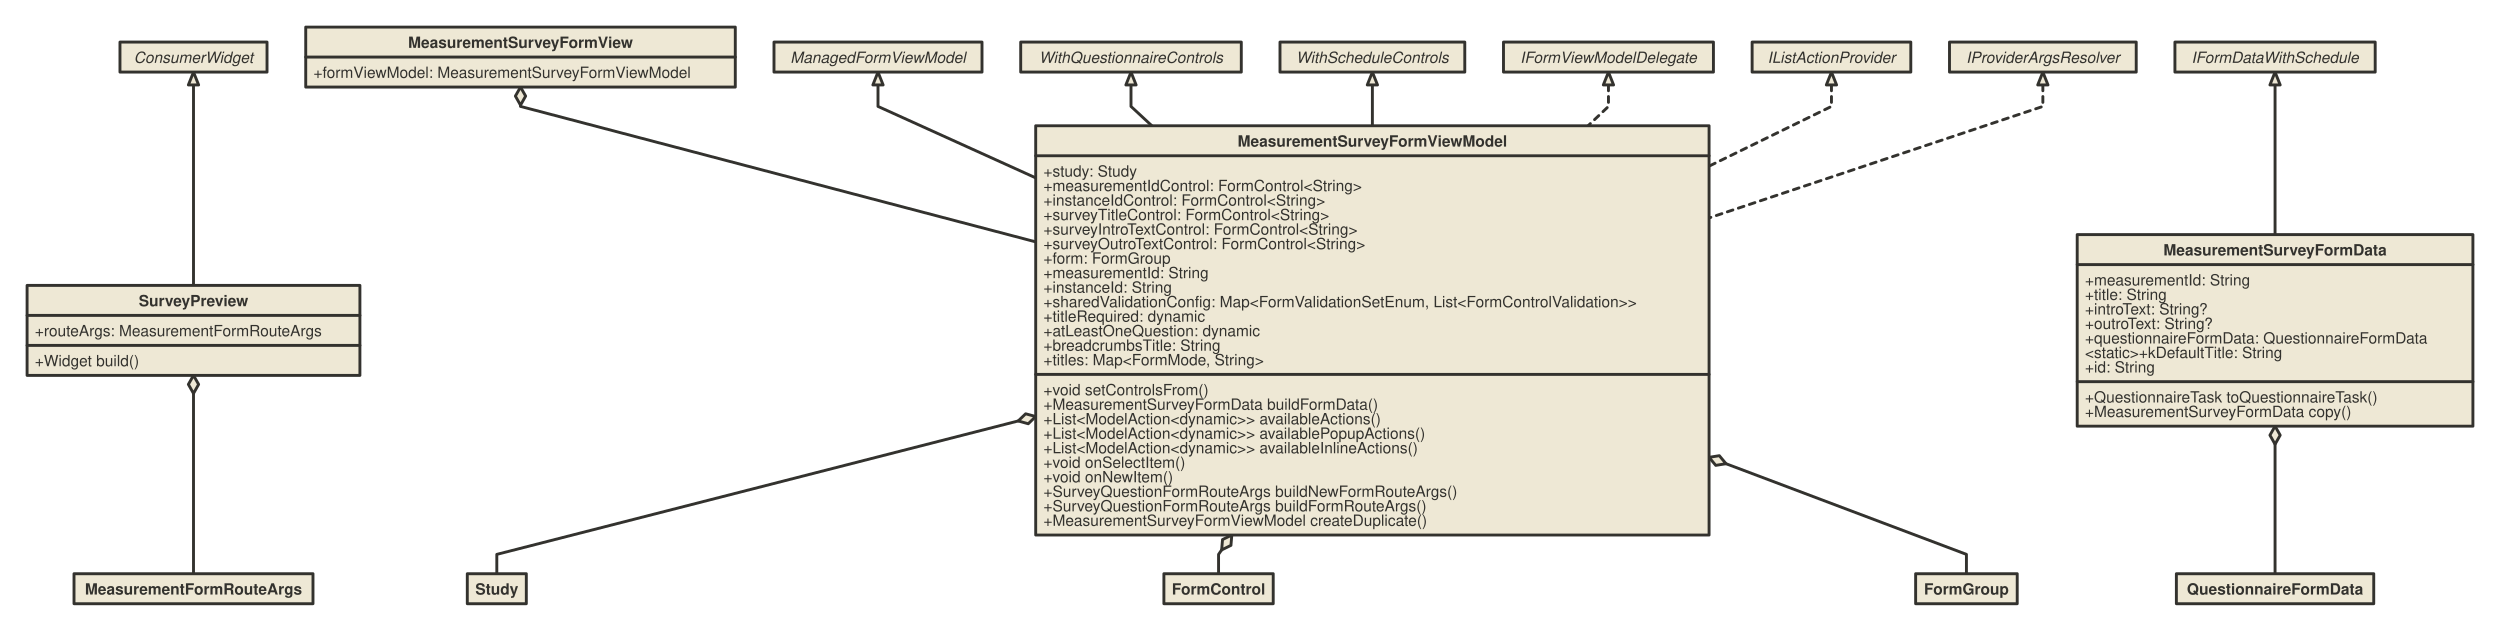
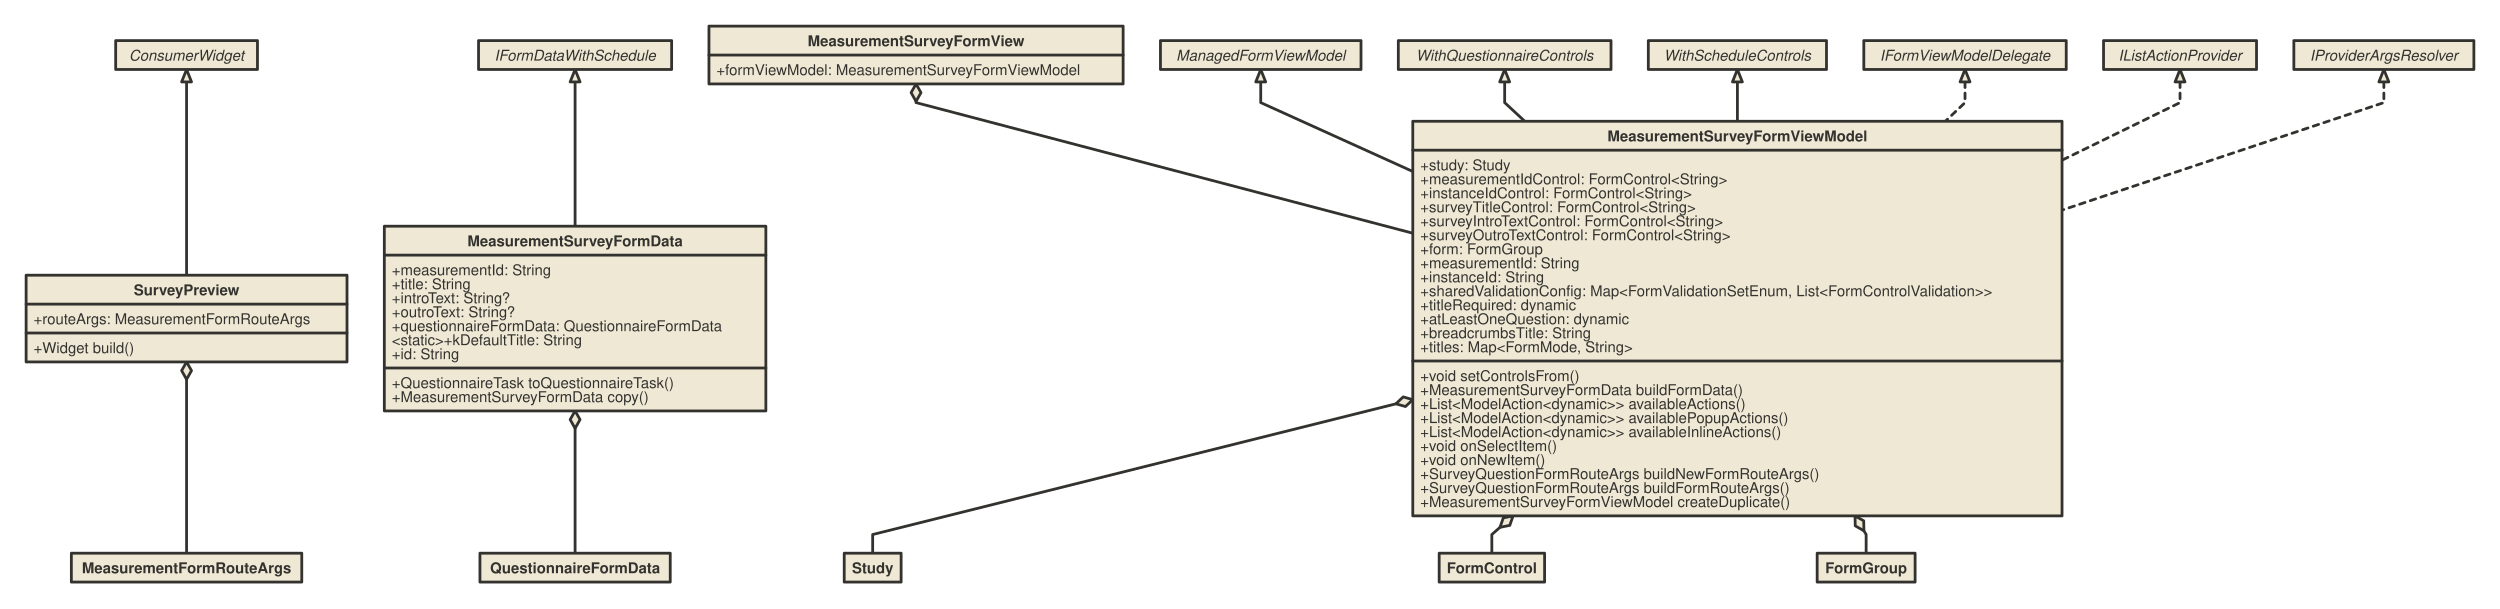
- <svg xmlns="http://www.w3.org/2000/svg" version="1.1" baseProfile="full" width="2584.0" height="652.0" viewbox="0 0 2584 652">
+ <svg xmlns="http://www.w3.org/2000/svg" version="1.1" baseProfile="full" width="2680.0" height="652.0" viewbox="0 0 2680 652">
  <g stroke-width="1.0" text-align="left" font="12pt Helvetica, Arial, sans-serif" font-size="12pt" font-family="Helvetica" font-weight="bold" font-style="normal">
    <g font-family="Helvetica" font-size="12pt" font-weight="bold" font-style="normal" stroke-width="3.0" stroke-linejoin="round" stroke-linecap="round" stroke="#33322E">
      <g stroke="transparent" fill="transparent">
-         <rect x="0.0" y="0.0" height="652.0" width="2584.0" stroke="none" />
+         <rect x="0.0" y="0.0" height="652.0" width="2680.0" stroke="none" />
      </g>
      <g transform="translate(8, 8)" fill="#33322E">
        <g transform="translate(20, 20)" fill="#eee8d5" font-family="Helvetica" font-size="12pt" font-weight="normal" font-style="normal">
          <path d="M172.0 378.7 L172 545 L172 565 L172.0 565.0 " fill="none" />
          <g fill="#eee8d5">
            <path d="M177.3 369.3 L172.0 378.7 L166.7 369.3 L172.0 360.0 Z" />
          </g>
          <path d="M172.0 59.8 L172 82 L172 267 L172.0 267.0 " fill="none" />
          <path d="M177.3 59.8 L172.0 59.8 L166.7 59.8 L172.0 46.5 Z" />
-           <path d="M510.0 80.7 L510 82 L1042.5 222.004 L1042.5 222.0 " fill="none" />
-           <g fill="#eee8d5">
-             <path d="M515.3 71.3 L510.0 80.7 L504.7 71.3 L510.0 62.0 Z" />
-           </g>
-           <path d="M1024.4 407.1 L485.5 545 L485.5 565 L485.5 565.0 " fill="none" />
-           <g fill="#eee8d5">
-             <path d="M1034.8 410.0 L1024.4 407.1 L1032.1 399.7 L1042.5 402.5 Z" />
-           </g>
-           <path d="M1234.7 540.4 L1231.5 545 L1231.5 565 L1231.5 565.0 " fill="none" />
-           <g fill="#eee8d5">
-             <path d="M1244.3 535.7 L1234.7 540.4 L1235.6 529.7 L1245.2 525.0 Z" />
-           </g>
-           <path d="M1756.0 451.3 L2004.5 545 L2004.5 565 L2004.5 565.0 " fill="none" />
-           <g fill="#eee8d5">
-             <path d="M1749.1 443.0 L1756.0 451.3 L1745.4 453.0 L1738.5 444.7 Z" />
-           </g>
-           <path d="M879.5 59.8 L879.5 82 L1042.5 155.844 L1042.5 155.8 " fill="none" />
-           <path d="M884.8 59.8 L879.5 59.8 L874.2 59.8 L879.5 46.5 Z" />
-           <path d="M1141.0 59.8 L1141 82 L1162.555 102 L1162.6 102.0 " fill="none" />
-           <path d="M1146.3 59.8 L1141.0 59.8 L1135.7 59.8 L1141.0 46.5 Z" />
-           <path d="M1390.5 59.8 L1390.5 82 L1390.5 102 L1390.5 102.0 " fill="none" />
-           <path d="M1395.8 59.8 L1390.5 59.8 L1385.2 59.8 L1390.5 46.5 Z" />
+           <path d="M588.5 431.2 L588.5 545 L588.5 565 L588.5 565.0 " fill="none" />
+           <g fill="#eee8d5">
+             <path d="M593.8 421.8 L588.5 431.2 L583.2 421.8 L588.5 412.5 Z" />
+           </g>
+           <path d="M588.5 59.8 L588.5 82 L588.5 214.5 L588.5 214.5 " fill="none" />
+           <path d="M593.8 59.8 L588.5 59.8 L583.2 59.8 L588.5 46.5 Z" />
+           <path d="M954.0 80.7 L954 82 L1486.5 222.004 L1486.5 222.0 " fill="none" />
+           <g fill="#eee8d5">
+             <path d="M959.3 71.3 L954.0 80.7 L948.7 71.3 L954.0 62.0 Z" />
+           </g>
+           <path d="M1468.4 404.9 L907.5 545 L907.5 565 L907.5 565.0 " fill="none" />
+           <g fill="#eee8d5">
+             <path d="M1478.7 407.8 L1468.4 404.9 L1476.2 397.5 L1486.5 400.4 Z" />
+           </g>
+           <path d="M1580.0 537.3 L1571.25 545 L1571.25 565 L1571.3 565.0 " fill="none" />
+           <g fill="#eee8d5">
+             <path d="M1590.5 535.2 L1580.0 537.3 L1583.5 527.2 L1594.0 525.0 Z" />
+           </g>
+           <path d="M1970.1 541.0 L1972.5 545 L1972.5 565 L1972.5 565.0 " fill="none" />
+           <g fill="#eee8d5">
+             <path d="M1969.9 530.3 L1970.1 541.0 L1960.8 535.7 L1960.6 525.0 Z" />
+           </g>
+           <path d="M1323.5 59.8 L1323.5 82 L1486.5 155.844 L1486.5 155.8 " fill="none" />
+           <path d="M1328.8 59.8 L1323.5 59.8 L1318.2 59.8 L1323.5 46.5 Z" />
+           <path d="M1585.0 59.8 L1585 82 L1606.555 102 L1606.6 102.0 " fill="none" />
+           <path d="M1590.3 59.8 L1585.0 59.8 L1579.7 59.8 L1585.0 46.5 Z" />
+           <path d="M1834.5 59.8 L1834.5 82 L1834.5 102 L1834.5 102.0 " fill="none" />
+           <path d="M1839.8 59.8 L1834.5 59.8 L1829.2 59.8 L1834.5 46.5 Z" />
          <g stroke-dasharray="6 6">
-             <path d="M1634.5 59.8 L1634.5 82 L1613.42 102 L1613.4 102.0 " fill="none" />
-           </g>
-           <path d="M1639.8 59.8 L1634.5 59.8 L1629.2 59.8 L1634.5 46.5 Z" />
+             <path d="M2078.5 59.8 L2078.5 82 L2057.42 102 L2057.4 102.0 " fill="none" />
+           </g>
+           <path d="M2083.8 59.8 L2078.5 59.8 L2073.2 59.8 L2078.5 46.5 Z" />
          <g stroke-dasharray="6 6">
-             <path d="M1865.0 59.8 L1865 82 L1738.5 143.717 L1738.5 143.7 " fill="none" />
-           </g>
-           <path d="M1870.3 59.8 L1865.0 59.8 L1859.7 59.8 L1865.0 46.5 Z" />
+             <path d="M2309.0 59.8 L2309 82 L2182.5 143.717 L2182.5 143.7 " fill="none" />
+           </g>
+           <path d="M2314.3 59.8 L2309.0 59.8 L2303.7 59.8 L2309.0 46.5 Z" />
          <g stroke-dasharray="6 6">
-             <path d="M2083.5 59.8 L2083.5 82 L1738.5 197.249 L1738.5 197.2 " fill="none" />
-           </g>
-           <path d="M2088.8 59.8 L2083.5 59.8 L2078.2 59.8 L2083.5 46.5 Z" />
-           <path d="M2323.5 431.2 L2323.5 545 L2323.5 565 L2323.5 565.0 " fill="none" />
-           <g fill="#eee8d5">
-             <path d="M2328.8 421.8 L2323.5 431.2 L2318.2 421.8 L2323.5 412.5 Z" />
-           </g>
-           <path d="M2323.5 59.8 L2323.5 82 L2323.5 214.5 L2323.5 214.5 " fill="none" />
-           <path d="M2328.8 59.8 L2323.5 59.8 L2318.2 59.8 L2323.5 46.5 Z" />
+             <path d="M2527.5 59.8 L2527.5 82 L2182.5 197.249 L2182.5 197.2 " fill="none" />
+           </g>
+           <path d="M2532.8 59.8 L2527.5 59.8 L2522.2 59.8 L2527.5 46.5 Z" />
          <g data-name="SurveyPreview">
            <g fill="#eee8d5" stroke="#33322E" data-name="SurveyPreview">
              <rect x="0.0" y="267.0" height="93.0" width="344.0" data-name="SurveyPreview" />
              <path d="M0.0 298.0 L344.0 298.0" fill="none" data-name="SurveyPreview" />
              <path d="M0.0 329.0 L344.0 329.0" fill="none" data-name="SurveyPreview" />
            </g>
            <g transform="translate(0, 267)" font-family="Helvetica" font-size="12pt" font-weight="bold" font-style="normal" data-name="SurveyPreview">
              <g transform="translate(8, 8)" fill="#33322E" text-align="center" data-name="SurveyPreview">
                <text x="164.0" y="13.5" stroke="none" text-anchor="middle" data-name="SurveyPreview">SurveyPreview</text>
              </g>
            </g>
            <g transform="translate(0, 298)" font-family="Helvetica" font-size="12pt" font-weight="normal" font-style="normal" data-name="SurveyPreview">
              <g transform="translate(8, 8)" fill="#33322E" text-align="left" data-name="SurveyPreview">
                <text x="0.0" y="13.5" stroke="none" data-name="SurveyPreview">+routeArgs: MeasurementFormRouteArgs</text>
              </g>
            </g>
            <g transform="translate(0, 329)" font-family="Helvetica" font-size="12pt" font-weight="normal" font-style="normal" data-name="SurveyPreview">
              <g transform="translate(8, 8)" fill="#33322E" text-align="left" data-name="SurveyPreview">
                <text x="0.0" y="13.5" stroke="none" data-name="SurveyPreview">+Widget build()</text>
              </g>
            </g>
          </g>
          <g data-name="MeasurementFormRouteArgs">
            <g fill="#eee8d5" stroke="#33322E" data-name="MeasurementFormRouteArgs">
              <rect x="48.5" y="565.0" height="31.0" width="247.0" data-name="MeasurementFormRouteArgs" />
            </g>
            <g transform="translate(48.5, 565)" font-family="Helvetica" font-size="12pt" font-weight="bold" font-style="normal" data-name="MeasurementFormRouteArgs">
              <g transform="translate(8, 8)" fill="#33322E" text-align="center" data-name="MeasurementFormRouteArgs">
                <text x="115.5" y="13.5" stroke="none" text-anchor="middle" data-name="MeasurementFormRouteArgs">MeasurementFormRouteArgs</text>
              </g>
            </g>
          </g>
          <g data-name="ConsumerWidget">
            <g fill="#eee8d5" stroke="#33322E" data-name="ConsumerWidget">
              <rect x="96.0" y="15.5" height="31.0" width="152.0" data-name="ConsumerWidget" />
            </g>
            <g transform="translate(96, 15.5)" font-family="Helvetica" font-size="12pt" font-weight="normal" font-style="italic" data-name="ConsumerWidget">
              <g transform="translate(8, 8)" fill="#33322E" text-align="center" data-name="ConsumerWidget">
                <text x="68.0" y="13.5" stroke="none" text-anchor="middle" data-name="ConsumerWidget">ConsumerWidget</text>
              </g>
            </g>
          </g>
+           <g data-name="MeasurementSurveyFormData">
+             <g fill="#eee8d5" stroke="#33322E" data-name="MeasurementSurveyFormData">
+               <rect x="384.0" y="214.5" height="198.0" width="409.0" data-name="MeasurementSurveyFormData" />
+               <path d="M384.0 245.5 L793.0 245.5" fill="none" data-name="MeasurementSurveyFormData" />
+               <path d="M384.0 366.5 L793.0 366.5" fill="none" data-name="MeasurementSurveyFormData" />
+             </g>
+             <g transform="translate(384, 214.5)" font-family="Helvetica" font-size="12pt" font-weight="bold" font-style="normal" data-name="MeasurementSurveyFormData">
+               <g transform="translate(8, 8)" fill="#33322E" text-align="center" data-name="MeasurementSurveyFormData">
+                 <text x="196.5" y="13.5" stroke="none" text-anchor="middle" data-name="MeasurementSurveyFormData">MeasurementSurveyFormData</text>
+               </g>
+             </g>
+             <g transform="translate(384, 245.5)" font-family="Helvetica" font-size="12pt" font-weight="normal" font-style="normal" data-name="MeasurementSurveyFormData">
+               <g transform="translate(8, 8)" fill="#33322E" text-align="left" data-name="MeasurementSurveyFormData">
+                 <text x="0.0" y="13.5" stroke="none" data-name="MeasurementSurveyFormData">+measurementId: String</text>
+                 <text x="0.0" y="28.5" stroke="none" data-name="MeasurementSurveyFormData">+title: String</text>
+                 <text x="0.0" y="43.5" stroke="none" data-name="MeasurementSurveyFormData">+introText: String?</text>
+                 <text x="0.0" y="58.5" stroke="none" data-name="MeasurementSurveyFormData">+outroText: String?</text>
+                 <text x="0.0" y="73.5" stroke="none" data-name="MeasurementSurveyFormData">+questionnaireFormData: QuestionnaireFormData</text>
+                 <text x="0.0" y="88.5" stroke="none" data-name="MeasurementSurveyFormData">&lt;static&gt;+kDefaultTitle: String</text>
+                 <text x="0.0" y="103.5" stroke="none" data-name="MeasurementSurveyFormData">+id: String</text>
+               </g>
+             </g>
+             <g transform="translate(384, 366.5)" font-family="Helvetica" font-size="12pt" font-weight="normal" font-style="normal" data-name="MeasurementSurveyFormData">
+               <g transform="translate(8, 8)" fill="#33322E" text-align="left" data-name="MeasurementSurveyFormData">
+                 <text x="0.0" y="13.5" stroke="none" data-name="MeasurementSurveyFormData">+QuestionnaireTask toQuestionnaireTask()</text>
+                 <text x="0.0" y="28.5" stroke="none" data-name="MeasurementSurveyFormData">+MeasurementSurveyFormData copy()</text>
+               </g>
+             </g>
+           </g>
+           <g data-name="QuestionnaireFormData">
+             <g fill="#eee8d5" stroke="#33322E" data-name="QuestionnaireFormData">
+               <rect x="486.5" y="565.0" height="31.0" width="204.0" data-name="QuestionnaireFormData" />
+             </g>
+             <g transform="translate(486.5, 565)" font-family="Helvetica" font-size="12pt" font-weight="bold" font-style="normal" data-name="QuestionnaireFormData">
+               <g transform="translate(8, 8)" fill="#33322E" text-align="center" data-name="QuestionnaireFormData">
+                 <text x="94.0" y="13.5" stroke="none" text-anchor="middle" data-name="QuestionnaireFormData">QuestionnaireFormData</text>
+               </g>
+             </g>
+           </g>
+           <g data-name="IFormDataWithSchedule">
+             <g fill="#eee8d5" stroke="#33322E" data-name="IFormDataWithSchedule">
+               <rect x="485.0" y="15.5" height="31.0" width="207.0" data-name="IFormDataWithSchedule" />
+             </g>
+             <g transform="translate(485, 15.5)" font-family="Helvetica" font-size="12pt" font-weight="normal" font-style="italic" data-name="IFormDataWithSchedule">
+               <g transform="translate(8, 8)" fill="#33322E" text-align="center" data-name="IFormDataWithSchedule">
+                 <text x="95.5" y="13.5" stroke="none" text-anchor="middle" data-name="IFormDataWithSchedule">IFormDataWithSchedule</text>
+               </g>
+             </g>
+           </g>
          <g data-name="MeasurementSurveyFormView">
            <g fill="#eee8d5" stroke="#33322E" data-name="MeasurementSurveyFormView">
-               <rect x="288.0" y="0.0" height="62.0" width="444.0" data-name="MeasurementSurveyFormView" />
-               <path d="M288.0 31.0 L732.0 31.0" fill="none" data-name="MeasurementSurveyFormView" />
-             </g>
-             <g transform="translate(288, 0)" font-family="Helvetica" font-size="12pt" font-weight="bold" font-style="normal" data-name="MeasurementSurveyFormView">
+               <rect x="732.0" y="0.0" height="62.0" width="444.0" data-name="MeasurementSurveyFormView" />
+               <path d="M732.0 31.0 L1176.0 31.0" fill="none" data-name="MeasurementSurveyFormView" />
+             </g>
+             <g transform="translate(732, 0)" font-family="Helvetica" font-size="12pt" font-weight="bold" font-style="normal" data-name="MeasurementSurveyFormView">
              <g transform="translate(8, 8)" fill="#33322E" text-align="center" data-name="MeasurementSurveyFormView">
                <text x="214.0" y="13.5" stroke="none" text-anchor="middle" data-name="MeasurementSurveyFormView">MeasurementSurveyFormView</text>
              </g>
            </g>
-             <g transform="translate(288, 31)" font-family="Helvetica" font-size="12pt" font-weight="normal" font-style="normal" data-name="MeasurementSurveyFormView">
+             <g transform="translate(732, 31)" font-family="Helvetica" font-size="12pt" font-weight="normal" font-style="normal" data-name="MeasurementSurveyFormView">
              <g transform="translate(8, 8)" fill="#33322E" text-align="left" data-name="MeasurementSurveyFormView">
                <text x="0.0" y="13.5" stroke="none" data-name="MeasurementSurveyFormView">+formViewModel: MeasurementSurveyFormViewModel</text>
              </g>
            </g>
          </g>
          <g data-name="MeasurementSurveyFormViewModel">
            <g fill="#eee8d5" stroke="#33322E" data-name="MeasurementSurveyFormViewModel">
-               <rect x="1042.5" y="102.0" height="423.0" width="696.0" data-name="MeasurementSurveyFormViewModel" />
-               <path d="M1042.5 133.0 L1738.5 133.0" fill="none" data-name="MeasurementSurveyFormViewModel" />
-               <path d="M1042.5 359.0 L1738.5 359.0" fill="none" data-name="MeasurementSurveyFormViewModel" />
-             </g>
-             <g transform="translate(1042.5, 102)" font-family="Helvetica" font-size="12pt" font-weight="bold" font-style="normal" data-name="MeasurementSurveyFormViewModel">
+               <rect x="1486.5" y="102.0" height="423.0" width="696.0" data-name="MeasurementSurveyFormViewModel" />
+               <path d="M1486.5 133.0 L2182.5 133.0" fill="none" data-name="MeasurementSurveyFormViewModel" />
+               <path d="M1486.5 359.0 L2182.5 359.0" fill="none" data-name="MeasurementSurveyFormViewModel" />
+             </g>
+             <g transform="translate(1486.5, 102)" font-family="Helvetica" font-size="12pt" font-weight="bold" font-style="normal" data-name="MeasurementSurveyFormViewModel">
              <g transform="translate(8, 8)" fill="#33322E" text-align="center" data-name="MeasurementSurveyFormViewModel">
                <text x="340.0" y="13.5" stroke="none" text-anchor="middle" data-name="MeasurementSurveyFormViewModel">MeasurementSurveyFormViewModel</text>
              </g>
            </g>
-             <g transform="translate(1042.5, 133)" font-family="Helvetica" font-size="12pt" font-weight="normal" font-style="normal" data-name="MeasurementSurveyFormViewModel">
+             <g transform="translate(1486.5, 133)" font-family="Helvetica" font-size="12pt" font-weight="normal" font-style="normal" data-name="MeasurementSurveyFormViewModel">
              <g transform="translate(8, 8)" fill="#33322E" text-align="left" data-name="MeasurementSurveyFormViewModel">
                <text x="0.0" y="13.5" stroke="none" data-name="MeasurementSurveyFormViewModel">+study: Study</text>
                <text x="0.0" y="28.5" stroke="none" data-name="MeasurementSurveyFormViewModel">+measurementIdControl: FormControl&lt;String&gt;</text>
                <text x="0.0" y="43.5" stroke="none" data-name="MeasurementSurveyFormViewModel">+instanceIdControl: FormControl&lt;String&gt;</text>
                <text x="0.0" y="58.5" stroke="none" data-name="MeasurementSurveyFormViewModel">+surveyTitleControl: FormControl&lt;String&gt;</text>
                <text x="0.0" y="73.5" stroke="none" data-name="MeasurementSurveyFormViewModel">+surveyIntroTextControl: FormControl&lt;String&gt;</text>
                <text x="0.0" y="88.5" stroke="none" data-name="MeasurementSurveyFormViewModel">+surveyOutroTextControl: FormControl&lt;String&gt;</text>
                <text x="0.0" y="103.5" stroke="none" data-name="MeasurementSurveyFormViewModel">+form: FormGroup</text>
                <text x="0.0" y="118.5" stroke="none" data-name="MeasurementSurveyFormViewModel">+measurementId: String</text>
                <text x="0.0" y="133.5" stroke="none" data-name="MeasurementSurveyFormViewModel">+instanceId: String</text>
                <text x="0.0" y="148.5" stroke="none" data-name="MeasurementSurveyFormViewModel">+sharedValidationConfig: Map&lt;FormValidationSetEnum, List&lt;FormControlValidation&gt;&gt;</text>
                <text x="0.0" y="163.5" stroke="none" data-name="MeasurementSurveyFormViewModel">+titleRequired: dynamic</text>
                <text x="0.0" y="178.5" stroke="none" data-name="MeasurementSurveyFormViewModel">+atLeastOneQuestion: dynamic</text>
                <text x="0.0" y="193.5" stroke="none" data-name="MeasurementSurveyFormViewModel">+breadcrumbsTitle: String</text>
                <text x="0.0" y="208.5" stroke="none" data-name="MeasurementSurveyFormViewModel">+titles: Map&lt;FormMode, String&gt;</text>
              </g>
            </g>
-             <g transform="translate(1042.5, 359)" font-family="Helvetica" font-size="12pt" font-weight="normal" font-style="normal" data-name="MeasurementSurveyFormViewModel">
+             <g transform="translate(1486.5, 359)" font-family="Helvetica" font-size="12pt" font-weight="normal" font-style="normal" data-name="MeasurementSurveyFormViewModel">
              <g transform="translate(8, 8)" fill="#33322E" text-align="left" data-name="MeasurementSurveyFormViewModel">
                <text x="0.0" y="13.5" stroke="none" data-name="MeasurementSurveyFormViewModel">+void setControlsFrom()</text>
                <text x="0.0" y="28.5" stroke="none" data-name="MeasurementSurveyFormViewModel">+MeasurementSurveyFormData buildFormData()</text>
                <text x="0.0" y="43.5" stroke="none" data-name="MeasurementSurveyFormViewModel">+List&lt;ModelAction&lt;dynamic&gt;&gt; availableActions()</text>
                <text x="0.0" y="58.5" stroke="none" data-name="MeasurementSurveyFormViewModel">+List&lt;ModelAction&lt;dynamic&gt;&gt; availablePopupActions()</text>
                <text x="0.0" y="73.5" stroke="none" data-name="MeasurementSurveyFormViewModel">+List&lt;ModelAction&lt;dynamic&gt;&gt; availableInlineActions()</text>
                <text x="0.0" y="88.5" stroke="none" data-name="MeasurementSurveyFormViewModel">+void onSelectItem()</text>
                <text x="0.0" y="103.5" stroke="none" data-name="MeasurementSurveyFormViewModel">+void onNewItem()</text>
                <text x="0.0" y="118.5" stroke="none" data-name="MeasurementSurveyFormViewModel">+SurveyQuestionFormRouteArgs buildNewFormRouteArgs()</text>
                <text x="0.0" y="133.5" stroke="none" data-name="MeasurementSurveyFormViewModel">+SurveyQuestionFormRouteArgs buildFormRouteArgs()</text>
                <text x="0.0" y="148.5" stroke="none" data-name="MeasurementSurveyFormViewModel">+MeasurementSurveyFormViewModel createDuplicate()</text>
              </g>
            </g>
          </g>
          <g data-name="Study">
            <g fill="#eee8d5" stroke="#33322E" data-name="Study">
-               <rect x="455.0" y="565.0" height="31.0" width="61.0" data-name="Study" />
-             </g>
-             <g transform="translate(455, 565)" font-family="Helvetica" font-size="12pt" font-weight="bold" font-style="normal" data-name="Study">
+               <rect x="877.0" y="565.0" height="31.0" width="61.0" data-name="Study" />
+             </g>
+             <g transform="translate(877, 565)" font-family="Helvetica" font-size="12pt" font-weight="bold" font-style="normal" data-name="Study">
              <g transform="translate(8, 8)" fill="#33322E" text-align="center" data-name="Study">
                <text x="22.5" y="13.5" stroke="none" text-anchor="middle" data-name="Study">Study</text>
              </g>
            </g>
          </g>
          <g data-name="FormControl">
            <g fill="#eee8d5" stroke="#33322E" data-name="FormControl">
-               <rect x="1175.0" y="565.0" height="31.0" width="113.0" data-name="FormControl" />
-             </g>
-             <g transform="translate(1175, 565)" font-family="Helvetica" font-size="12pt" font-weight="bold" font-style="normal" data-name="FormControl">
+               <rect x="1514.8" y="565.0" height="31.0" width="113.0" data-name="FormControl" />
+             </g>
+             <g transform="translate(1514.75, 565)" font-family="Helvetica" font-size="12pt" font-weight="bold" font-style="normal" data-name="FormControl">
              <g transform="translate(8, 8)" fill="#33322E" text-align="center" data-name="FormControl">
                <text x="48.5" y="13.5" stroke="none" text-anchor="middle" data-name="FormControl">FormControl</text>
              </g>
            </g>
          </g>
          <g data-name="FormGroup">
            <g fill="#eee8d5" stroke="#33322E" data-name="FormGroup">
-               <rect x="1952.0" y="565.0" height="31.0" width="105.0" data-name="FormGroup" />
-             </g>
-             <g transform="translate(1952, 565)" font-family="Helvetica" font-size="12pt" font-weight="bold" font-style="normal" data-name="FormGroup">
+               <rect x="1920.0" y="565.0" height="31.0" width="105.0" data-name="FormGroup" />
+             </g>
+             <g transform="translate(1920, 565)" font-family="Helvetica" font-size="12pt" font-weight="bold" font-style="normal" data-name="FormGroup">
              <g transform="translate(8, 8)" fill="#33322E" text-align="center" data-name="FormGroup">
                <text x="44.5" y="13.5" stroke="none" text-anchor="middle" data-name="FormGroup">FormGroup</text>
              </g>
            </g>
          </g>
          <g data-name="ManagedFormViewModel">
            <g fill="#eee8d5" stroke="#33322E" data-name="ManagedFormViewModel">
-               <rect x="772.0" y="15.5" height="31.0" width="215.0" data-name="ManagedFormViewModel" />
-             </g>
-             <g transform="translate(772, 15.5)" font-family="Helvetica" font-size="12pt" font-weight="normal" font-style="italic" data-name="ManagedFormViewModel">
+               <rect x="1216.0" y="15.5" height="31.0" width="215.0" data-name="ManagedFormViewModel" />
+             </g>
+             <g transform="translate(1216, 15.5)" font-family="Helvetica" font-size="12pt" font-weight="normal" font-style="italic" data-name="ManagedFormViewModel">
              <g transform="translate(8, 8)" fill="#33322E" text-align="center" data-name="ManagedFormViewModel">
                <text x="99.5" y="13.5" stroke="none" text-anchor="middle" data-name="ManagedFormViewModel">ManagedFormViewModel</text>
              </g>
            </g>
          </g>
          <g data-name="WithQuestionnaireControls">
            <g fill="#eee8d5" stroke="#33322E" data-name="WithQuestionnaireControls">
-               <rect x="1027.0" y="15.5" height="31.0" width="228.0" data-name="WithQuestionnaireControls" />
-             </g>
-             <g transform="translate(1027, 15.5)" font-family="Helvetica" font-size="12pt" font-weight="normal" font-style="italic" data-name="WithQuestionnaireControls">
+               <rect x="1471.0" y="15.5" height="31.0" width="228.0" data-name="WithQuestionnaireControls" />
+             </g>
+             <g transform="translate(1471, 15.5)" font-family="Helvetica" font-size="12pt" font-weight="normal" font-style="italic" data-name="WithQuestionnaireControls">
              <g transform="translate(8, 8)" fill="#33322E" text-align="center" data-name="WithQuestionnaireControls">
                <text x="106.0" y="13.5" stroke="none" text-anchor="middle" data-name="WithQuestionnaireControls">WithQuestionnaireControls</text>
              </g>
            </g>
          </g>
          <g data-name="WithScheduleControls">
            <g fill="#eee8d5" stroke="#33322E" data-name="WithScheduleControls">
-               <rect x="1295.0" y="15.5" height="31.0" width="191.0" data-name="WithScheduleControls" />
-             </g>
-             <g transform="translate(1295, 15.5)" font-family="Helvetica" font-size="12pt" font-weight="normal" font-style="italic" data-name="WithScheduleControls">
+               <rect x="1739.0" y="15.5" height="31.0" width="191.0" data-name="WithScheduleControls" />
+             </g>
+             <g transform="translate(1739, 15.5)" font-family="Helvetica" font-size="12pt" font-weight="normal" font-style="italic" data-name="WithScheduleControls">
              <g transform="translate(8, 8)" fill="#33322E" text-align="center" data-name="WithScheduleControls">
                <text x="87.5" y="13.5" stroke="none" text-anchor="middle" data-name="WithScheduleControls">WithScheduleControls</text>
              </g>
            </g>
          </g>
          <g data-name="IFormViewModelDelegate">
            <g fill="#eee8d5" stroke="#33322E" data-name="IFormViewModelDelegate">
-               <rect x="1526.0" y="15.5" height="31.0" width="217.0" data-name="IFormViewModelDelegate" />
-             </g>
-             <g transform="translate(1526, 15.5)" font-family="Helvetica" font-size="12pt" font-weight="normal" font-style="italic" data-name="IFormViewModelDelegate">
+               <rect x="1970.0" y="15.5" height="31.0" width="217.0" data-name="IFormViewModelDelegate" />
+             </g>
+             <g transform="translate(1970, 15.5)" font-family="Helvetica" font-size="12pt" font-weight="normal" font-style="italic" data-name="IFormViewModelDelegate">
              <g transform="translate(8, 8)" fill="#33322E" text-align="center" data-name="IFormViewModelDelegate">
                <text x="100.5" y="13.5" stroke="none" text-anchor="middle" data-name="IFormViewModelDelegate">IFormViewModelDelegate</text>
              </g>
            </g>
          </g>
          <g data-name="IListActionProvider">
            <g fill="#eee8d5" stroke="#33322E" data-name="IListActionProvider">
-               <rect x="1783.0" y="15.5" height="31.0" width="164.0" data-name="IListActionProvider" />
-             </g>
-             <g transform="translate(1783, 15.5)" font-family="Helvetica" font-size="12pt" font-weight="normal" font-style="italic" data-name="IListActionProvider">
+               <rect x="2227.0" y="15.5" height="31.0" width="164.0" data-name="IListActionProvider" />
+             </g>
+             <g transform="translate(2227, 15.5)" font-family="Helvetica" font-size="12pt" font-weight="normal" font-style="italic" data-name="IListActionProvider">
              <g transform="translate(8, 8)" fill="#33322E" text-align="center" data-name="IListActionProvider">
                <text x="74.0" y="13.5" stroke="none" text-anchor="middle" data-name="IListActionProvider">IListActionProvider</text>
              </g>
            </g>
          </g>
          <g data-name="IProviderArgsResolver">
            <g fill="#eee8d5" stroke="#33322E" data-name="IProviderArgsResolver">
-               <rect x="1987.0" y="15.5" height="31.0" width="193.0" data-name="IProviderArgsResolver" />
-             </g>
-             <g transform="translate(1987, 15.5)" font-family="Helvetica" font-size="12pt" font-weight="normal" font-style="italic" data-name="IProviderArgsResolver">
+               <rect x="2431.0" y="15.5" height="31.0" width="193.0" data-name="IProviderArgsResolver" />
+             </g>
+             <g transform="translate(2431, 15.5)" font-family="Helvetica" font-size="12pt" font-weight="normal" font-style="italic" data-name="IProviderArgsResolver">
              <g transform="translate(8, 8)" fill="#33322E" text-align="center" data-name="IProviderArgsResolver">
                <text x="88.5" y="13.5" stroke="none" text-anchor="middle" data-name="IProviderArgsResolver">IProviderArgsResolver</text>
-               </g>
-             </g>
-           </g>
-           <g data-name="MeasurementSurveyFormData">
-             <g fill="#eee8d5" stroke="#33322E" data-name="MeasurementSurveyFormData">
-               <rect x="2119.0" y="214.5" height="198.0" width="409.0" data-name="MeasurementSurveyFormData" />
-               <path d="M2119.0 245.5 L2528.0 245.5" fill="none" data-name="MeasurementSurveyFormData" />
-               <path d="M2119.0 366.5 L2528.0 366.5" fill="none" data-name="MeasurementSurveyFormData" />
-             </g>
-             <g transform="translate(2119, 214.5)" font-family="Helvetica" font-size="12pt" font-weight="bold" font-style="normal" data-name="MeasurementSurveyFormData">
-               <g transform="translate(8, 8)" fill="#33322E" text-align="center" data-name="MeasurementSurveyFormData">
-                 <text x="196.5" y="13.5" stroke="none" text-anchor="middle" data-name="MeasurementSurveyFormData">MeasurementSurveyFormData</text>
-               </g>
-             </g>
-             <g transform="translate(2119, 245.5)" font-family="Helvetica" font-size="12pt" font-weight="normal" font-style="normal" data-name="MeasurementSurveyFormData">
-               <g transform="translate(8, 8)" fill="#33322E" text-align="left" data-name="MeasurementSurveyFormData">
-                 <text x="0.0" y="13.5" stroke="none" data-name="MeasurementSurveyFormData">+measurementId: String</text>
-                 <text x="0.0" y="28.5" stroke="none" data-name="MeasurementSurveyFormData">+title: String</text>
-                 <text x="0.0" y="43.5" stroke="none" data-name="MeasurementSurveyFormData">+introText: String?</text>
-                 <text x="0.0" y="58.5" stroke="none" data-name="MeasurementSurveyFormData">+outroText: String?</text>
-                 <text x="0.0" y="73.5" stroke="none" data-name="MeasurementSurveyFormData">+questionnaireFormData: QuestionnaireFormData</text>
-                 <text x="0.0" y="88.5" stroke="none" data-name="MeasurementSurveyFormData">&lt;static&gt;+kDefaultTitle: String</text>
-                 <text x="0.0" y="103.5" stroke="none" data-name="MeasurementSurveyFormData">+id: String</text>
-               </g>
-             </g>
-             <g transform="translate(2119, 366.5)" font-family="Helvetica" font-size="12pt" font-weight="normal" font-style="normal" data-name="MeasurementSurveyFormData">
-               <g transform="translate(8, 8)" fill="#33322E" text-align="left" data-name="MeasurementSurveyFormData">
-                 <text x="0.0" y="13.5" stroke="none" data-name="MeasurementSurveyFormData">+QuestionnaireTask toQuestionnaireTask()</text>
-                 <text x="0.0" y="28.5" stroke="none" data-name="MeasurementSurveyFormData">+MeasurementSurveyFormData copy()</text>
-               </g>
-             </g>
-           </g>
-           <g data-name="QuestionnaireFormData">
-             <g fill="#eee8d5" stroke="#33322E" data-name="QuestionnaireFormData">
-               <rect x="2221.5" y="565.0" height="31.0" width="204.0" data-name="QuestionnaireFormData" />
-             </g>
-             <g transform="translate(2221.5, 565)" font-family="Helvetica" font-size="12pt" font-weight="bold" font-style="normal" data-name="QuestionnaireFormData">
-               <g transform="translate(8, 8)" fill="#33322E" text-align="center" data-name="QuestionnaireFormData">
-                 <text x="94.0" y="13.5" stroke="none" text-anchor="middle" data-name="QuestionnaireFormData">QuestionnaireFormData</text>
-               </g>
-             </g>
-           </g>
-           <g data-name="IFormDataWithSchedule">
-             <g fill="#eee8d5" stroke="#33322E" data-name="IFormDataWithSchedule">
-               <rect x="2220.0" y="15.5" height="31.0" width="207.0" data-name="IFormDataWithSchedule" />
-             </g>
-             <g transform="translate(2220, 15.5)" font-family="Helvetica" font-size="12pt" font-weight="normal" font-style="italic" data-name="IFormDataWithSchedule">
-               <g transform="translate(8, 8)" fill="#33322E" text-align="center" data-name="IFormDataWithSchedule">
-                 <text x="95.5" y="13.5" stroke="none" text-anchor="middle" data-name="IFormDataWithSchedule">IFormDataWithSchedule</text>
              </g>
            </g>
          </g>
        </g>
      </g>
    </g>
  </g>
</svg>
